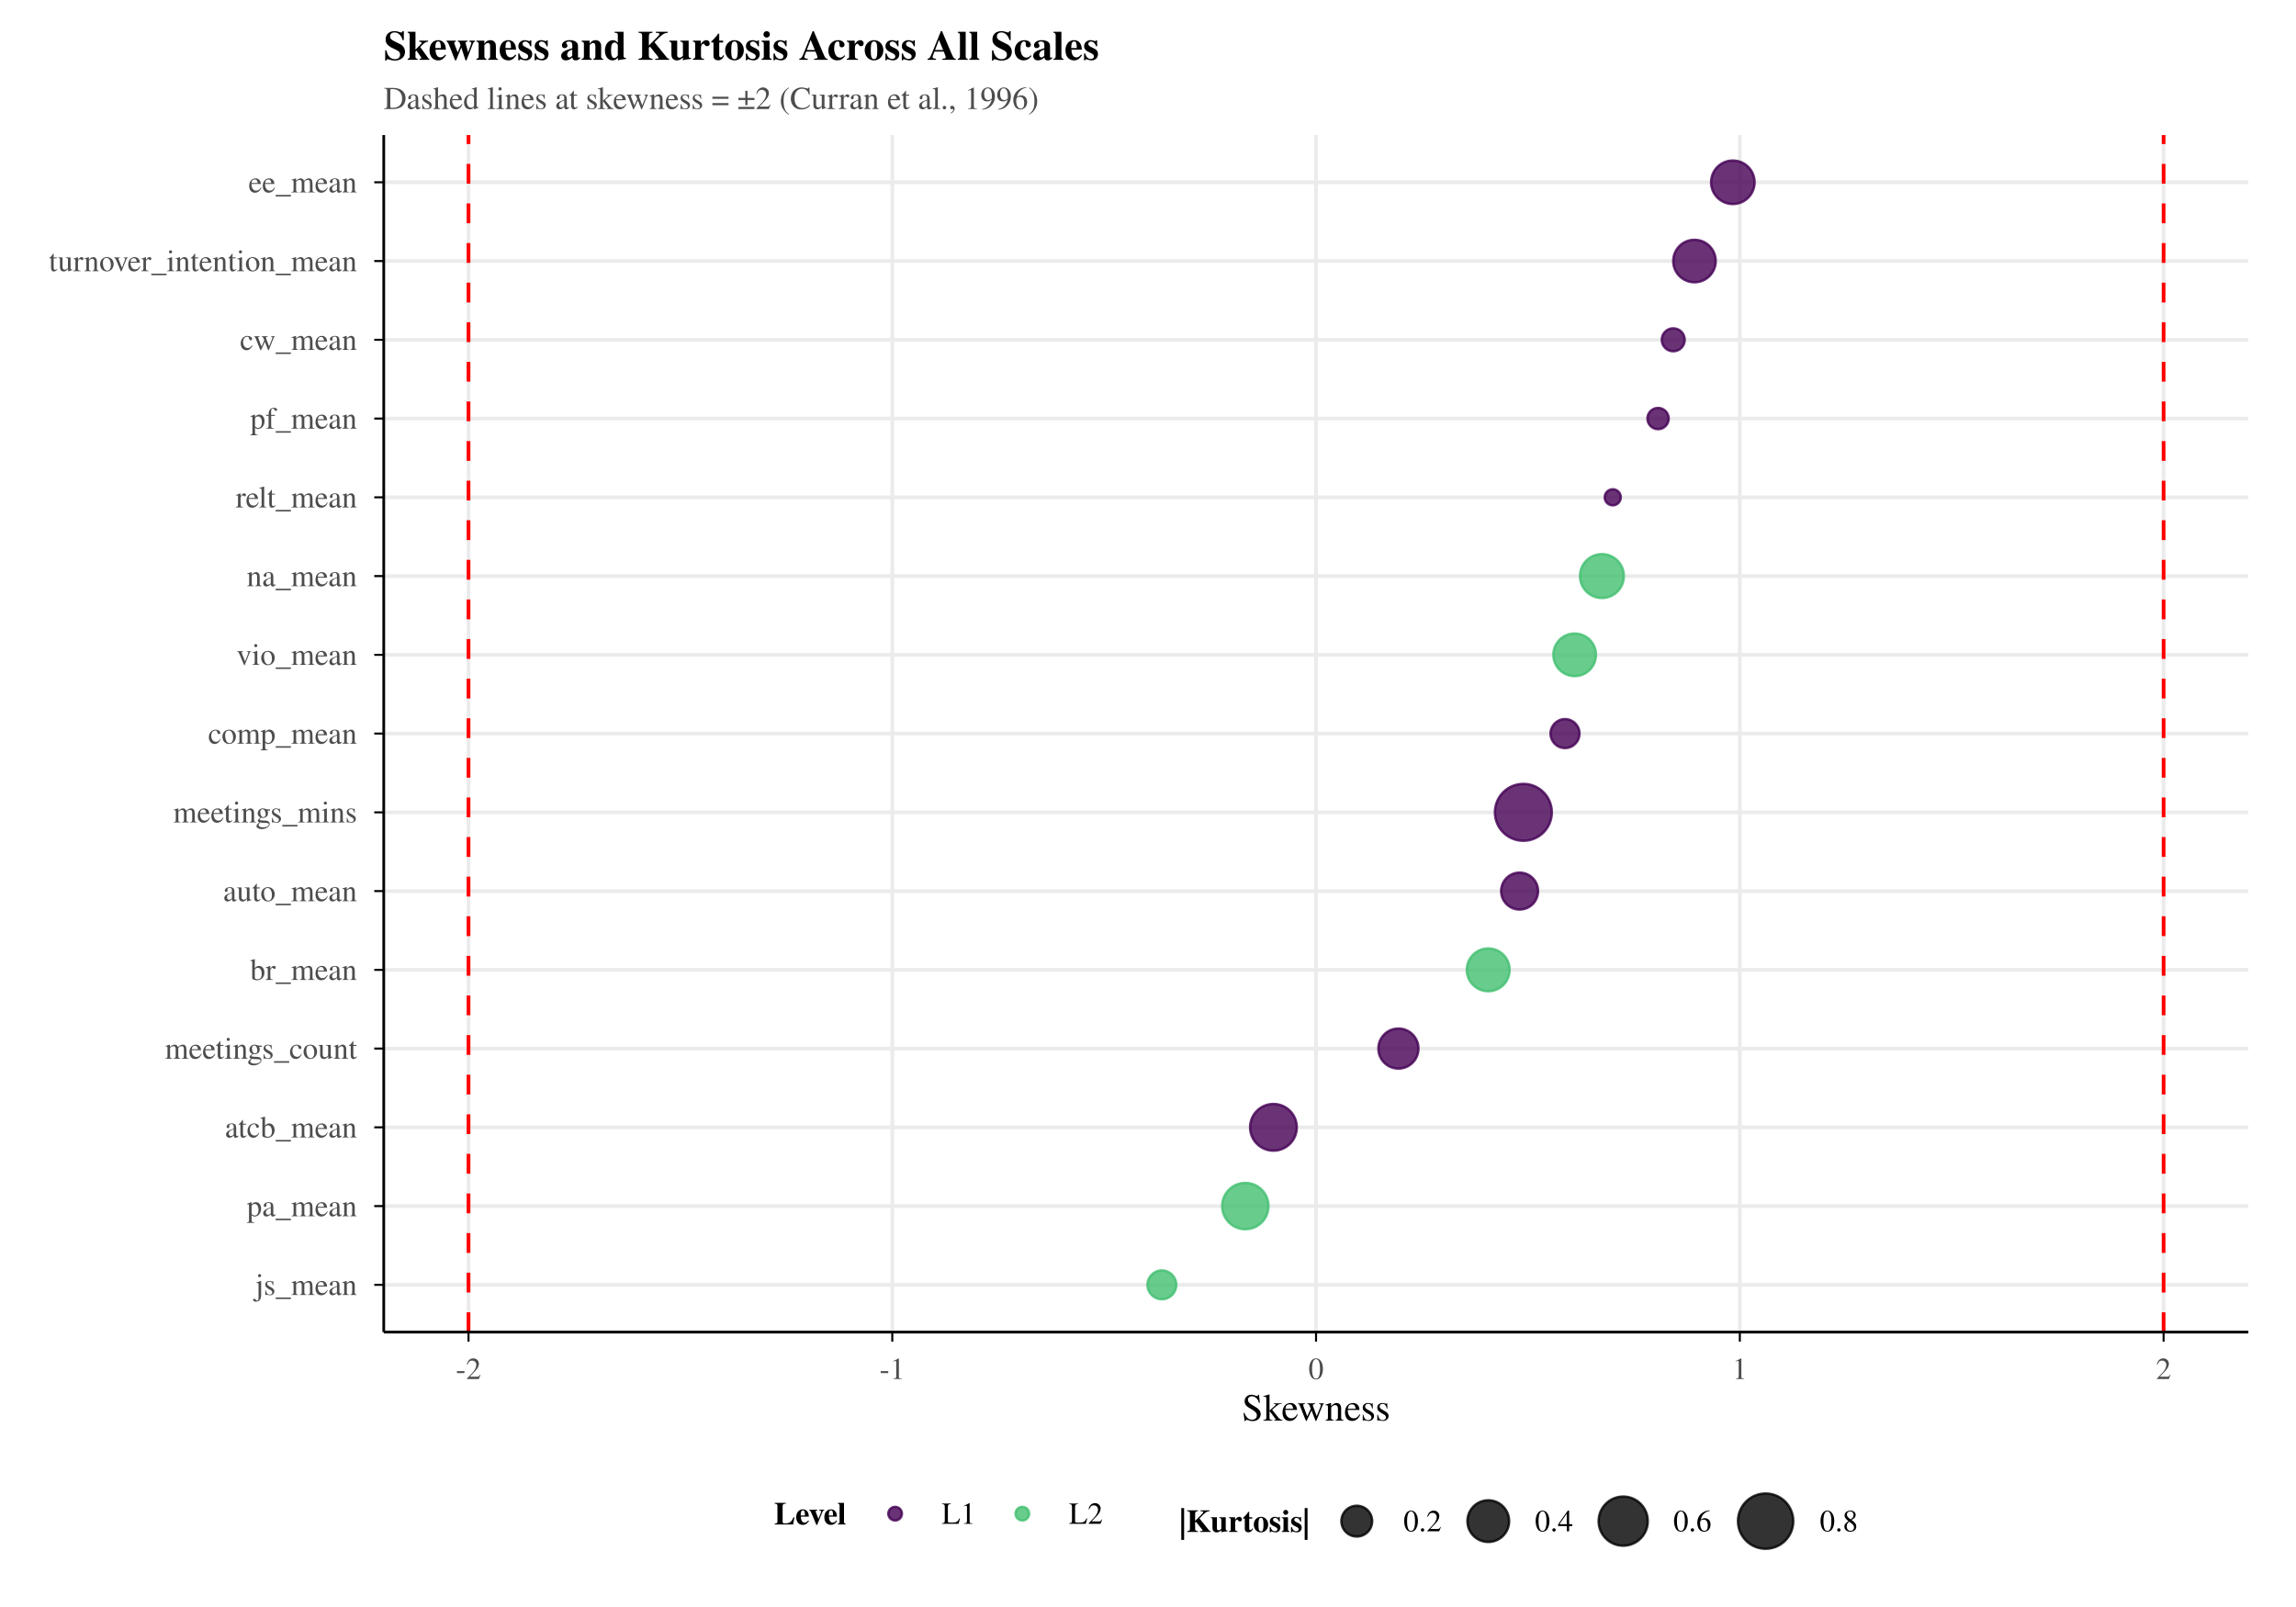
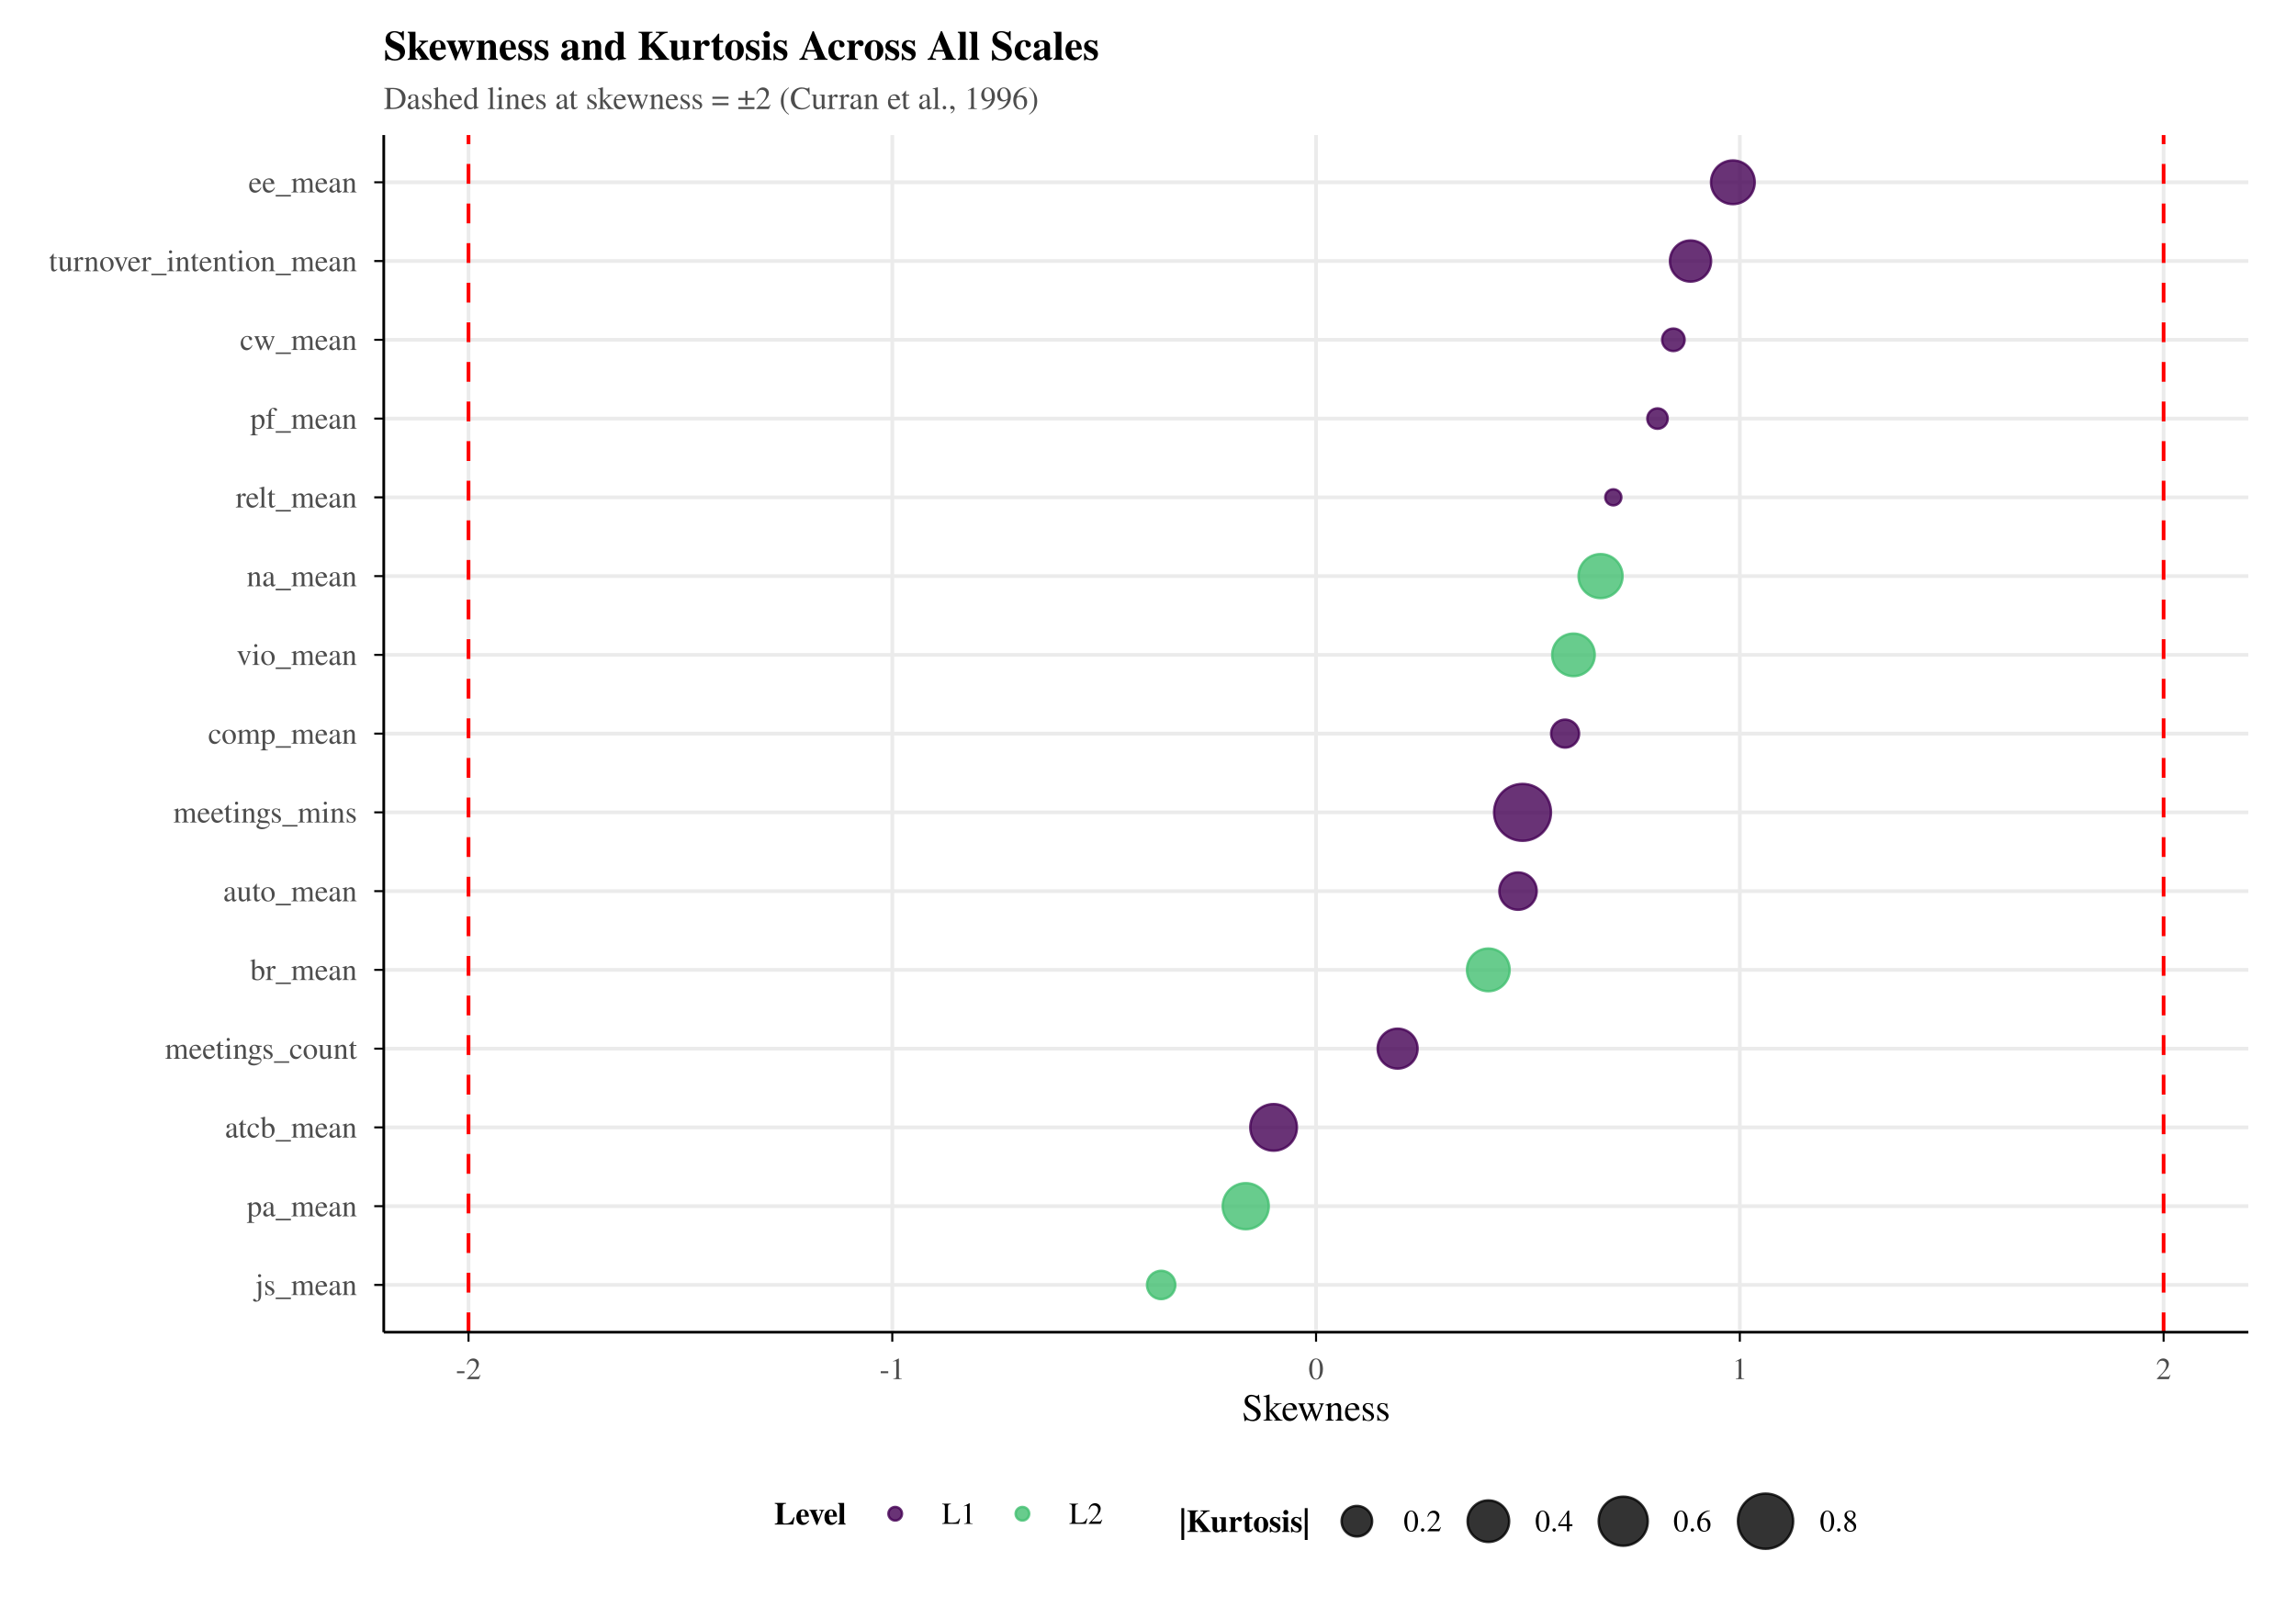
<svg xmlns="http://www.w3.org/2000/svg" width="720.00pt" height="504.00pt" viewBox="0 0 720.00 504.00">
  <g class="svglite">
    <defs>
      <style type="text/css">
    .svglite line, .svglite polyline, .svglite polygon, .svglite path, .svglite rect, .svglite circle {
      fill: none;
      stroke: #000000;
      stroke-linecap: round;
      stroke-linejoin: round;
      stroke-miterlimit: 10.00;
    }
    .svglite text {
      white-space: pre;
    }
    .svglite g.glyphgroup path {
      fill: inherit;
      stroke: none;
    }
  </style>
    </defs>
    <rect width="100%" height="100%" style="stroke: none; fill: #FFFFFF;" />
    <defs>
      <clipPath id="cpMC4wMHw3MjAuMDB8MC4wMHw1MDQuMDA=">
        <rect x="0.00" y="0.00" width="720.00" height="504.00" />
      </clipPath>
    </defs>
    <g clip-path="url(#cpMC4wMHw3MjAuMDB8MC4wMHw1MDQuMDA=)">
      <rect x="0" y="-0" width="720.00" height="504.00" style="stroke-width: 1.16; stroke: none; fill: #FFFFFF;" />
    </g>
    <defs>
-       <clipPath id="cpMTIwLjM0fDcwNS4wNnw0Mi4zNXw0MTcuNzg=">
-         <rect x="120.34" y="42.35" width="584.71" height="375.43" />
+       <clipPath id="cpMTIwLjM0fDcwNS4wNnw0Mi4zNXw0MTcuODE=">
+         <rect x="120.34" y="42.35" width="584.71" height="375.46" />
      </clipPath>
    </defs>
-     <g clip-path="url(#cpMTIwLjM0fDcwNS4wNnw0Mi4zNXw0MTcuNzg=)">
-       <polyline points="120.34,402.96 705.06,402.96 " style="stroke-width: 1.16; stroke: #EBEBEB; stroke-linecap: butt;" />
-       <polyline points="120.34,378.26 705.06,378.26 " style="stroke-width: 1.16; stroke: #EBEBEB; stroke-linecap: butt;" />
-       <polyline points="120.34,353.56 705.06,353.56 " style="stroke-width: 1.16; stroke: #EBEBEB; stroke-linecap: butt;" />
-       <polyline points="120.34,328.86 705.06,328.86 " style="stroke-width: 1.16; stroke: #EBEBEB; stroke-linecap: butt;" />
-       <polyline points="120.34,304.17 705.06,304.17 " style="stroke-width: 1.16; stroke: #EBEBEB; stroke-linecap: butt;" />
-       <polyline points="120.34,279.47 705.06,279.47 " style="stroke-width: 1.16; stroke: #EBEBEB; stroke-linecap: butt;" />
-       <polyline points="120.34,254.77 705.06,254.77 " style="stroke-width: 1.16; stroke: #EBEBEB; stroke-linecap: butt;" />
-       <polyline points="120.34,230.07 705.06,230.07 " style="stroke-width: 1.16; stroke: #EBEBEB; stroke-linecap: butt;" />
-       <polyline points="120.34,205.37 705.06,205.37 " style="stroke-width: 1.16; stroke: #EBEBEB; stroke-linecap: butt;" />
-       <polyline points="120.34,180.67 705.06,180.67 " style="stroke-width: 1.16; stroke: #EBEBEB; stroke-linecap: butt;" />
-       <polyline points="120.34,155.97 705.06,155.97 " style="stroke-width: 1.16; stroke: #EBEBEB; stroke-linecap: butt;" />
-       <polyline points="120.34,131.27 705.06,131.27 " style="stroke-width: 1.16; stroke: #EBEBEB; stroke-linecap: butt;" />
+     <g clip-path="url(#cpMTIwLjM0fDcwNS4wNnw0Mi4zNXw0MTcuODE=)">
+       <polyline points="120.34,402.99 705.06,402.99 " style="stroke-width: 1.16; stroke: #EBEBEB; stroke-linecap: butt;" />
+       <polyline points="120.34,378.29 705.06,378.29 " style="stroke-width: 1.16; stroke: #EBEBEB; stroke-linecap: butt;" />
+       <polyline points="120.34,353.58 705.06,353.58 " style="stroke-width: 1.16; stroke: #EBEBEB; stroke-linecap: butt;" />
+       <polyline points="120.34,328.88 705.06,328.88 " style="stroke-width: 1.16; stroke: #EBEBEB; stroke-linecap: butt;" />
+       <polyline points="120.34,304.18 705.06,304.18 " style="stroke-width: 1.16; stroke: #EBEBEB; stroke-linecap: butt;" />
+       <polyline points="120.34,279.48 705.06,279.48 " style="stroke-width: 1.16; stroke: #EBEBEB; stroke-linecap: butt;" />
+       <polyline points="120.34,254.78 705.06,254.78 " style="stroke-width: 1.16; stroke: #EBEBEB; stroke-linecap: butt;" />
+       <polyline points="120.34,230.08 705.06,230.08 " style="stroke-width: 1.16; stroke: #EBEBEB; stroke-linecap: butt;" />
+       <polyline points="120.34,205.38 705.06,205.38 " style="stroke-width: 1.16; stroke: #EBEBEB; stroke-linecap: butt;" />
+       <polyline points="120.34,180.68 705.06,180.68 " style="stroke-width: 1.16; stroke: #EBEBEB; stroke-linecap: butt;" />
+       <polyline points="120.34,155.98 705.06,155.98 " style="stroke-width: 1.16; stroke: #EBEBEB; stroke-linecap: butt;" />
+       <polyline points="120.34,131.28 705.06,131.28 " style="stroke-width: 1.16; stroke: #EBEBEB; stroke-linecap: butt;" />
      <polyline points="120.34,106.57 705.06,106.57 " style="stroke-width: 1.16; stroke: #EBEBEB; stroke-linecap: butt;" />
      <polyline points="120.34,81.87 705.06,81.87 " style="stroke-width: 1.16; stroke: #EBEBEB; stroke-linecap: butt;" />
      <polyline points="120.34,57.17 705.06,57.17 " style="stroke-width: 1.16; stroke: #EBEBEB; stroke-linecap: butt;" />
-       <polyline points="146.92,417.78 146.92,42.35 " style="stroke-width: 1.16; stroke: #EBEBEB; stroke-linecap: butt;" />
-       <polyline points="279.81,417.78 279.81,42.35 " style="stroke-width: 1.16; stroke: #EBEBEB; stroke-linecap: butt;" />
-       <polyline points="412.70,417.78 412.70,42.35 " style="stroke-width: 1.16; stroke: #EBEBEB; stroke-linecap: butt;" />
-       <polyline points="545.59,417.78 545.59,42.35 " style="stroke-width: 1.16; stroke: #EBEBEB; stroke-linecap: butt;" />
-       <polyline points="678.48,417.78 678.48,42.35 " style="stroke-width: 1.16; stroke: #EBEBEB; stroke-linecap: butt;" />
-       <circle cx="519.95" cy="131.27" r="3.33" style="stroke-width: 0.77; stroke: #440154; stroke-opacity: 0.80; fill: #440154; fill-opacity: 0.80;" />
-       <circle cx="524.71" cy="106.57" r="3.60" style="stroke-width: 0.77; stroke: #440154; stroke-opacity: 0.80; fill: #440154; fill-opacity: 0.80;" />
-       <circle cx="543.40" cy="57.17" r="6.82" style="stroke-width: 0.77; stroke: #440154; stroke-opacity: 0.80; fill: #440154; fill-opacity: 0.80;" />
-       <circle cx="490.77" cy="230.07" r="4.54" style="stroke-width: 0.77; stroke: #440154; stroke-opacity: 0.80; fill: #440154; fill-opacity: 0.80;" />
-       <circle cx="476.53" cy="279.47" r="5.79" style="stroke-width: 0.77; stroke: #440154; stroke-opacity: 0.80; fill: #440154; fill-opacity: 0.80;" />
-       <circle cx="505.74" cy="155.97" r="2.52" style="stroke-width: 0.77; stroke: #440154; stroke-opacity: 0.80; fill: #440154; fill-opacity: 0.80;" />
-       <circle cx="399.34" cy="353.56" r="7.32" style="stroke-width: 0.77; stroke: #440154; stroke-opacity: 0.80; fill: #440154; fill-opacity: 0.80;" />
-       <circle cx="531.37" cy="81.87" r="6.66" style="stroke-width: 0.77; stroke: #440154; stroke-opacity: 0.80; fill: #440154; fill-opacity: 0.80;" />
-       <circle cx="438.53" cy="328.86" r="6.28" style="stroke-width: 0.77; stroke: #440154; stroke-opacity: 0.80; fill: #440154; fill-opacity: 0.80;" />
-       <circle cx="477.71" cy="254.77" r="8.92" style="stroke-width: 0.77; stroke: #440154; stroke-opacity: 0.80; fill: #440154; fill-opacity: 0.80;" />
-       <circle cx="390.52" cy="378.26" r="7.26" style="stroke-width: 0.77; stroke: #43BF71; stroke-opacity: 0.80; fill: #43BF71; fill-opacity: 0.80;" />
-       <circle cx="502.35" cy="180.67" r="6.88" style="stroke-width: 0.77; stroke: #43BF71; stroke-opacity: 0.80; fill: #43BF71; fill-opacity: 0.80;" />
-       <circle cx="466.69" cy="304.17" r="6.71" style="stroke-width: 0.77; stroke: #43BF71; stroke-opacity: 0.80; fill: #43BF71; fill-opacity: 0.80;" />
-       <circle cx="493.80" cy="205.37" r="6.68" style="stroke-width: 0.77; stroke: #43BF71; stroke-opacity: 0.80; fill: #43BF71; fill-opacity: 0.80;" />
-       <circle cx="364.35" cy="402.96" r="4.52" style="stroke-width: 0.77; stroke: #43BF71; stroke-opacity: 0.80; fill: #43BF71; fill-opacity: 0.80;" />
-       <line x1="146.92" y1="417.78" x2="146.92" y2="42.35" style="stroke-width: 1.16; stroke: #FF0000; stroke-dasharray: 6.21,6.21; stroke-linecap: butt;" />
-       <line x1="678.48" y1="417.78" x2="678.48" y2="42.35" style="stroke-width: 1.16; stroke: #FF0000; stroke-dasharray: 6.21,6.21; stroke-linecap: butt;" />
+       <polyline points="146.92,417.81 146.92,42.35 " style="stroke-width: 1.16; stroke: #EBEBEB; stroke-linecap: butt;" />
+       <polyline points="279.81,417.81 279.81,42.35 " style="stroke-width: 1.16; stroke: #EBEBEB; stroke-linecap: butt;" />
+       <polyline points="412.70,417.81 412.70,42.35 " style="stroke-width: 1.16; stroke: #EBEBEB; stroke-linecap: butt;" />
+       <polyline points="545.59,417.81 545.59,42.35 " style="stroke-width: 1.16; stroke: #EBEBEB; stroke-linecap: butt;" />
+       <polyline points="678.48,417.81 678.48,42.35 " style="stroke-width: 1.16; stroke: #EBEBEB; stroke-linecap: butt;" />
+       <circle cx="519.78" cy="131.28" r="3.20" style="stroke-width: 0.77; stroke: #440154; stroke-opacity: 0.80; fill: #440154; fill-opacity: 0.80;" />
+       <circle cx="524.75" cy="106.57" r="3.53" style="stroke-width: 0.77; stroke: #440154; stroke-opacity: 0.80; fill: #440154; fill-opacity: 0.80;" />
+       <circle cx="543.41" cy="57.17" r="6.85" style="stroke-width: 0.77; stroke: #440154; stroke-opacity: 0.80; fill: #440154; fill-opacity: 0.80;" />
+       <circle cx="490.80" cy="230.08" r="4.38" style="stroke-width: 0.77; stroke: #440154; stroke-opacity: 0.80; fill: #440154; fill-opacity: 0.80;" />
+       <circle cx="476.04" cy="279.48" r="5.85" style="stroke-width: 0.77; stroke: #440154; stroke-opacity: 0.80; fill: #440154; fill-opacity: 0.80;" />
+       <circle cx="505.92" cy="155.98" r="2.52" style="stroke-width: 0.77; stroke: #440154; stroke-opacity: 0.80; fill: #440154; fill-opacity: 0.80;" />
+       <circle cx="399.39" cy="353.58" r="7.31" style="stroke-width: 0.77; stroke: #440154; stroke-opacity: 0.80; fill: #440154; fill-opacity: 0.80;" />
+       <circle cx="530.13" cy="81.87" r="6.45" style="stroke-width: 0.77; stroke: #440154; stroke-opacity: 0.80; fill: #440154; fill-opacity: 0.80;" />
+       <circle cx="438.28" cy="328.88" r="6.26" style="stroke-width: 0.77; stroke: #440154; stroke-opacity: 0.80; fill: #440154; fill-opacity: 0.80;" />
+       <circle cx="477.45" cy="254.78" r="8.92" style="stroke-width: 0.77; stroke: #440154; stroke-opacity: 0.80; fill: #440154; fill-opacity: 0.80;" />
+       <circle cx="390.65" cy="378.29" r="7.22" style="stroke-width: 0.77; stroke: #43BF71; stroke-opacity: 0.80; fill: #43BF71; fill-opacity: 0.80;" />
+       <circle cx="501.92" cy="180.68" r="6.90" style="stroke-width: 0.77; stroke: #43BF71; stroke-opacity: 0.80; fill: #43BF71; fill-opacity: 0.80;" />
+       <circle cx="466.72" cy="304.18" r="6.69" style="stroke-width: 0.77; stroke: #43BF71; stroke-opacity: 0.80; fill: #43BF71; fill-opacity: 0.80;" />
+       <circle cx="493.42" cy="205.38" r="6.67" style="stroke-width: 0.77; stroke: #43BF71; stroke-opacity: 0.80; fill: #43BF71; fill-opacity: 0.80;" />
+       <circle cx="364.13" cy="402.99" r="4.44" style="stroke-width: 0.77; stroke: #43BF71; stroke-opacity: 0.80; fill: #43BF71; fill-opacity: 0.80;" />
+       <line x1="146.92" y1="417.81" x2="146.92" y2="42.35" style="stroke-width: 1.16; stroke: #FF0000; stroke-dasharray: 6.21,6.21; stroke-linecap: butt;" />
+       <line x1="678.48" y1="417.81" x2="678.48" y2="42.35" style="stroke-width: 1.16; stroke: #FF0000; stroke-dasharray: 6.21,6.21; stroke-linecap: butt;" />
    </g>
    <g clip-path="url(#cpMC4wMHw3MjAuMDB8MC4wMHw1MDQuMDA=)">
-       <polyline points="120.34,417.78 120.34,42.35 " style="stroke-width: 0.85; stroke-linecap: butt;" />
-       <text x="111.98" y="406.14" text-anchor="end" style="font-size: 9.60px;fill: #4D4D4D; font-family: &quot;Times&quot;;" textLength="32.00px" lengthAdjust="spacingAndGlyphs">js_mean</text>
-       <text x="111.98" y="381.44" text-anchor="end" style="font-size: 9.60px;fill: #4D4D4D; font-family: &quot;Times&quot;;" textLength="34.66px" lengthAdjust="spacingAndGlyphs">pa_mean</text>
-       <text x="111.98" y="356.74" text-anchor="end" style="font-size: 9.60px;fill: #4D4D4D; font-family: &quot;Times&quot;;" textLength="41.59px" lengthAdjust="spacingAndGlyphs">atcb_mean</text>
-       <text x="111.98" y="332.04" text-anchor="end" style="font-size: 9.60px;fill: #4D4D4D; font-family: &quot;Times&quot;;" textLength="60.80px" lengthAdjust="spacingAndGlyphs">meetings_count</text>
-       <text x="111.98" y="307.34" text-anchor="end" style="font-size: 9.60px;fill: #4D4D4D; font-family: &quot;Times&quot;;" textLength="33.58px" lengthAdjust="spacingAndGlyphs">br_mean</text>
-       <text x="111.98" y="282.64" text-anchor="end" style="font-size: 9.60px;fill: #4D4D4D; font-family: &quot;Times&quot;;" textLength="42.12px" lengthAdjust="spacingAndGlyphs">auto_mean</text>
-       <text x="111.98" y="257.94" text-anchor="end" style="font-size: 9.60px;fill: #4D4D4D; font-family: &quot;Times&quot;;" textLength="58.14px" lengthAdjust="spacingAndGlyphs">meetings_mins</text>
-       <text x="111.98" y="233.24" text-anchor="end" style="font-size: 9.60px;fill: #4D4D4D; font-family: &quot;Times&quot;;" textLength="46.92px" lengthAdjust="spacingAndGlyphs">comp_mean</text>
-       <text x="111.98" y="208.54" text-anchor="end" style="font-size: 9.60px;fill: #4D4D4D; font-family: &quot;Times&quot;;" textLength="37.86px" lengthAdjust="spacingAndGlyphs">vio_mean</text>
-       <text x="111.98" y="183.84" text-anchor="end" style="font-size: 9.60px;fill: #4D4D4D; font-family: &quot;Times&quot;;" textLength="34.66px" lengthAdjust="spacingAndGlyphs">na_mean</text>
-       <text x="111.98" y="159.14" text-anchor="end" style="font-size: 9.60px;fill: #4D4D4D; font-family: &quot;Times&quot;;" textLength="38.39px" lengthAdjust="spacingAndGlyphs">relt_mean</text>
-       <text x="111.98" y="134.44" text-anchor="end" style="font-size: 9.60px;fill: #4D4D4D; font-family: &quot;Times&quot;;" textLength="33.58px" lengthAdjust="spacingAndGlyphs">pf_mean</text>
+       <polyline points="120.34,417.81 120.34,42.35 " style="stroke-width: 0.85; stroke-linecap: butt;" />
+       <text x="111.98" y="406.16" text-anchor="end" style="font-size: 9.60px;fill: #4D4D4D; font-family: &quot;Times&quot;;" textLength="32.00px" lengthAdjust="spacingAndGlyphs">js_mean</text>
+       <text x="111.98" y="381.46" text-anchor="end" style="font-size: 9.60px;fill: #4D4D4D; font-family: &quot;Times&quot;;" textLength="34.66px" lengthAdjust="spacingAndGlyphs">pa_mean</text>
+       <text x="111.98" y="356.76" text-anchor="end" style="font-size: 9.60px;fill: #4D4D4D; font-family: &quot;Times&quot;;" textLength="41.59px" lengthAdjust="spacingAndGlyphs">atcb_mean</text>
+       <text x="111.98" y="332.06" text-anchor="end" style="font-size: 9.60px;fill: #4D4D4D; font-family: &quot;Times&quot;;" textLength="60.80px" lengthAdjust="spacingAndGlyphs">meetings_count</text>
+       <text x="111.98" y="307.36" text-anchor="end" style="font-size: 9.60px;fill: #4D4D4D; font-family: &quot;Times&quot;;" textLength="33.58px" lengthAdjust="spacingAndGlyphs">br_mean</text>
+       <text x="111.98" y="282.66" text-anchor="end" style="font-size: 9.60px;fill: #4D4D4D; font-family: &quot;Times&quot;;" textLength="42.12px" lengthAdjust="spacingAndGlyphs">auto_mean</text>
+       <text x="111.98" y="257.96" text-anchor="end" style="font-size: 9.60px;fill: #4D4D4D; font-family: &quot;Times&quot;;" textLength="58.14px" lengthAdjust="spacingAndGlyphs">meetings_mins</text>
+       <text x="111.98" y="233.25" text-anchor="end" style="font-size: 9.60px;fill: #4D4D4D; font-family: &quot;Times&quot;;" textLength="46.92px" lengthAdjust="spacingAndGlyphs">comp_mean</text>
+       <text x="111.98" y="208.55" text-anchor="end" style="font-size: 9.60px;fill: #4D4D4D; font-family: &quot;Times&quot;;" textLength="37.86px" lengthAdjust="spacingAndGlyphs">vio_mean</text>
+       <text x="111.98" y="183.85" text-anchor="end" style="font-size: 9.60px;fill: #4D4D4D; font-family: &quot;Times&quot;;" textLength="34.66px" lengthAdjust="spacingAndGlyphs">na_mean</text>
+       <text x="111.98" y="159.15" text-anchor="end" style="font-size: 9.60px;fill: #4D4D4D; font-family: &quot;Times&quot;;" textLength="38.39px" lengthAdjust="spacingAndGlyphs">relt_mean</text>
+       <text x="111.98" y="134.45" text-anchor="end" style="font-size: 9.60px;fill: #4D4D4D; font-family: &quot;Times&quot;;" textLength="33.58px" lengthAdjust="spacingAndGlyphs">pf_mean</text>
      <text x="111.98" y="109.75" text-anchor="end" style="font-size: 9.60px;fill: #4D4D4D; font-family: &quot;Times&quot;;" textLength="36.78px" lengthAdjust="spacingAndGlyphs">cw_mean</text>
      <text x="111.98" y="85.05" text-anchor="end" style="font-size: 9.60px;fill: #4D4D4D; font-family: &quot;Times&quot;;" textLength="97.03px" lengthAdjust="spacingAndGlyphs">turnover_intention_mean</text>
      <text x="111.98" y="60.35" text-anchor="end" style="font-size: 9.60px;fill: #4D4D4D; font-family: &quot;Times&quot;;" textLength="34.12px" lengthAdjust="spacingAndGlyphs">ee_mean</text>
-       <polyline points="117.36,402.96 120.34,402.96 " style="stroke-width: 0.64; stroke-linecap: butt;" />
-       <polyline points="117.36,378.26 120.34,378.26 " style="stroke-width: 0.64; stroke-linecap: butt;" />
-       <polyline points="117.36,353.56 120.34,353.56 " style="stroke-width: 0.64; stroke-linecap: butt;" />
-       <polyline points="117.36,328.86 120.34,328.86 " style="stroke-width: 0.64; stroke-linecap: butt;" />
-       <polyline points="117.36,304.17 120.34,304.17 " style="stroke-width: 0.64; stroke-linecap: butt;" />
-       <polyline points="117.36,279.47 120.34,279.47 " style="stroke-width: 0.64; stroke-linecap: butt;" />
-       <polyline points="117.36,254.77 120.34,254.77 " style="stroke-width: 0.64; stroke-linecap: butt;" />
-       <polyline points="117.36,230.07 120.34,230.07 " style="stroke-width: 0.64; stroke-linecap: butt;" />
-       <polyline points="117.36,205.37 120.34,205.37 " style="stroke-width: 0.64; stroke-linecap: butt;" />
-       <polyline points="117.36,180.67 120.34,180.67 " style="stroke-width: 0.64; stroke-linecap: butt;" />
-       <polyline points="117.36,155.97 120.34,155.97 " style="stroke-width: 0.64; stroke-linecap: butt;" />
-       <polyline points="117.36,131.27 120.34,131.27 " style="stroke-width: 0.64; stroke-linecap: butt;" />
+       <polyline points="117.36,402.99 120.34,402.99 " style="stroke-width: 0.64; stroke-linecap: butt;" />
+       <polyline points="117.36,378.29 120.34,378.29 " style="stroke-width: 0.64; stroke-linecap: butt;" />
+       <polyline points="117.36,353.58 120.34,353.58 " style="stroke-width: 0.64; stroke-linecap: butt;" />
+       <polyline points="117.36,328.88 120.34,328.88 " style="stroke-width: 0.64; stroke-linecap: butt;" />
+       <polyline points="117.36,304.18 120.34,304.18 " style="stroke-width: 0.64; stroke-linecap: butt;" />
+       <polyline points="117.36,279.48 120.34,279.48 " style="stroke-width: 0.64; stroke-linecap: butt;" />
+       <polyline points="117.36,254.78 120.34,254.78 " style="stroke-width: 0.64; stroke-linecap: butt;" />
+       <polyline points="117.36,230.08 120.34,230.08 " style="stroke-width: 0.64; stroke-linecap: butt;" />
+       <polyline points="117.36,205.38 120.34,205.38 " style="stroke-width: 0.64; stroke-linecap: butt;" />
+       <polyline points="117.36,180.68 120.34,180.68 " style="stroke-width: 0.64; stroke-linecap: butt;" />
+       <polyline points="117.36,155.98 120.34,155.98 " style="stroke-width: 0.64; stroke-linecap: butt;" />
+       <polyline points="117.36,131.28 120.34,131.28 " style="stroke-width: 0.64; stroke-linecap: butt;" />
      <polyline points="117.36,106.57 120.34,106.57 " style="stroke-width: 0.64; stroke-linecap: butt;" />
      <polyline points="117.36,81.87 120.34,81.87 " style="stroke-width: 0.64; stroke-linecap: butt;" />
      <polyline points="117.36,57.17 120.34,57.17 " style="stroke-width: 0.64; stroke-linecap: butt;" />
-       <polyline points="120.34,417.78 705.06,417.78 " style="stroke-width: 0.85; stroke-linecap: butt;" />
-       <polyline points="146.92,420.77 146.92,417.78 " style="stroke-width: 0.64; stroke-linecap: butt;" />
-       <polyline points="279.81,420.77 279.81,417.78 " style="stroke-width: 0.64; stroke-linecap: butt;" />
-       <polyline points="412.70,420.77 412.70,417.78 " style="stroke-width: 0.64; stroke-linecap: butt;" />
-       <polyline points="545.59,420.77 545.59,417.78 " style="stroke-width: 0.64; stroke-linecap: butt;" />
-       <polyline points="678.48,420.77 678.48,417.78 " style="stroke-width: 0.64; stroke-linecap: butt;" />
-       <text x="146.92" y="432.50" text-anchor="middle" style="font-size: 9.60px;fill: #4D4D4D; font-family: &quot;Times&quot;;" textLength="7.98px" lengthAdjust="spacingAndGlyphs">-2</text>
-       <text x="279.81" y="432.50" text-anchor="middle" style="font-size: 9.60px;fill: #4D4D4D; font-family: &quot;Times&quot;;" textLength="7.98px" lengthAdjust="spacingAndGlyphs">-1</text>
-       <text x="412.70" y="432.50" text-anchor="middle" style="font-size: 9.60px;fill: #4D4D4D; font-family: &quot;Times&quot;;" textLength="4.80px" lengthAdjust="spacingAndGlyphs">0</text>
-       <text x="545.59" y="432.50" text-anchor="middle" style="font-size: 9.60px;fill: #4D4D4D; font-family: &quot;Times&quot;;" textLength="4.80px" lengthAdjust="spacingAndGlyphs">1</text>
-       <text x="678.48" y="432.50" text-anchor="middle" style="font-size: 9.60px;fill: #4D4D4D; font-family: &quot;Times&quot;;" textLength="4.80px" lengthAdjust="spacingAndGlyphs">2</text>
-       <text x="412.70" y="445.53" text-anchor="middle" style="font-size: 12.00px; font-family: &quot;Times&quot;;" textLength="47.34px" lengthAdjust="spacingAndGlyphs">Skewness</text>
-       <text x="242.75" y="478.11" style="font-size: 10.00px; font-weight: bold; font-family: &quot;Times&quot;;" textLength="23.33px" lengthAdjust="spacingAndGlyphs">Level</text>
-       <circle cx="280.70" cy="474.73" r="2.13" style="stroke-width: 0.77; stroke: #440154; stroke-opacity: 0.80; fill: #440154; fill-opacity: 0.80;" />
-       <circle cx="320.59" cy="474.73" r="2.13" style="stroke-width: 0.77; stroke: #43BF71; stroke-opacity: 0.80; fill: #43BF71; fill-opacity: 0.80;" />
-       <text x="295.32" y="477.90" style="font-size: 9.60px; font-family: &quot;Times&quot;;" textLength="10.66px" lengthAdjust="spacingAndGlyphs">L1</text>
-       <text x="335.21" y="477.90" style="font-size: 9.60px; font-family: &quot;Times&quot;;" textLength="10.66px" lengthAdjust="spacingAndGlyphs">L2</text>
-       <text x="369.78" y="480.45" style="font-size: 10.00px; font-weight: bold; font-family: &quot;Times&quot;;" textLength="41.08px" lengthAdjust="spacingAndGlyphs">|Kurtosis|</text>
-       <circle cx="425.47" cy="477.07" r="4.82" style="stroke-width: 0.77; stroke: #000000; stroke-opacity: 0.80; fill: #000000; fill-opacity: 0.80;" />
-       <circle cx="466.71" cy="477.07" r="6.53" style="stroke-width: 0.77; stroke: #000000; stroke-opacity: 0.80; fill: #000000; fill-opacity: 0.80;" />
-       <circle cx="509.02" cy="477.07" r="7.70" style="stroke-width: 0.77; stroke: #000000; stroke-opacity: 0.80; fill: #000000; fill-opacity: 0.80;" />
-       <circle cx="553.68" cy="477.07" r="8.66" style="stroke-width: 0.77; stroke: #000000; stroke-opacity: 0.80; fill: #000000; fill-opacity: 0.80;" />
-       <text x="440.09" y="480.25" style="font-size: 9.60px; font-family: &quot;Times&quot;;" textLength="12.00px" lengthAdjust="spacingAndGlyphs">0.2</text>
-       <text x="481.32" y="480.25" style="font-size: 9.60px; font-family: &quot;Times&quot;;" textLength="12.00px" lengthAdjust="spacingAndGlyphs">0.4</text>
-       <text x="524.72" y="480.25" style="font-size: 9.60px; font-family: &quot;Times&quot;;" textLength="12.00px" lengthAdjust="spacingAndGlyphs">0.6</text>
-       <text x="570.65" y="480.25" style="font-size: 9.60px; font-family: &quot;Times&quot;;" textLength="12.00px" lengthAdjust="spacingAndGlyphs">0.8</text>
+       <polyline points="120.34,417.81 705.06,417.81 " style="stroke-width: 0.85; stroke-linecap: butt;" />
+       <polyline points="146.92,420.80 146.92,417.81 " style="stroke-width: 0.64; stroke-linecap: butt;" />
+       <polyline points="279.81,420.80 279.81,417.81 " style="stroke-width: 0.64; stroke-linecap: butt;" />
+       <polyline points="412.70,420.80 412.70,417.81 " style="stroke-width: 0.64; stroke-linecap: butt;" />
+       <polyline points="545.59,420.80 545.59,417.81 " style="stroke-width: 0.64; stroke-linecap: butt;" />
+       <polyline points="678.48,420.80 678.48,417.81 " style="stroke-width: 0.64; stroke-linecap: butt;" />
+       <text x="146.92" y="432.53" text-anchor="middle" style="font-size: 9.60px;fill: #4D4D4D; font-family: &quot;Times&quot;;" textLength="7.98px" lengthAdjust="spacingAndGlyphs">-2</text>
+       <text x="279.81" y="432.53" text-anchor="middle" style="font-size: 9.60px;fill: #4D4D4D; font-family: &quot;Times&quot;;" textLength="7.98px" lengthAdjust="spacingAndGlyphs">-1</text>
+       <text x="412.70" y="432.53" text-anchor="middle" style="font-size: 9.60px;fill: #4D4D4D; font-family: &quot;Times&quot;;" textLength="4.80px" lengthAdjust="spacingAndGlyphs">0</text>
+       <text x="545.59" y="432.53" text-anchor="middle" style="font-size: 9.60px;fill: #4D4D4D; font-family: &quot;Times&quot;;" textLength="4.80px" lengthAdjust="spacingAndGlyphs">1</text>
+       <text x="678.48" y="432.53" text-anchor="middle" style="font-size: 9.60px;fill: #4D4D4D; font-family: &quot;Times&quot;;" textLength="4.80px" lengthAdjust="spacingAndGlyphs">2</text>
+       <text x="412.70" y="445.55" text-anchor="middle" style="font-size: 12.00px; font-family: &quot;Times&quot;;" textLength="47.34px" lengthAdjust="spacingAndGlyphs">Skewness</text>
+       <text x="242.78" y="478.13" style="font-size: 10.00px; font-weight: bold; font-family: &quot;Times&quot;;" textLength="23.33px" lengthAdjust="spacingAndGlyphs">Level</text>
+       <circle cx="280.73" cy="474.75" r="2.13" style="stroke-width: 0.77; stroke: #440154; stroke-opacity: 0.80; fill: #440154; fill-opacity: 0.80;" />
+       <circle cx="320.62" cy="474.75" r="2.13" style="stroke-width: 0.77; stroke: #43BF71; stroke-opacity: 0.80; fill: #43BF71; fill-opacity: 0.80;" />
+       <text x="295.35" y="477.93" style="font-size: 9.60px; font-family: &quot;Times&quot;;" textLength="10.66px" lengthAdjust="spacingAndGlyphs">L1</text>
+       <text x="335.24" y="477.93" style="font-size: 9.60px; font-family: &quot;Times&quot;;" textLength="10.66px" lengthAdjust="spacingAndGlyphs">L2</text>
+       <text x="369.81" y="480.47" style="font-size: 10.00px; font-weight: bold; font-family: &quot;Times&quot;;" textLength="41.08px" lengthAdjust="spacingAndGlyphs">|Kurtosis|</text>
+       <circle cx="425.50" cy="477.09" r="4.78" style="stroke-width: 0.77; stroke: #000000; stroke-opacity: 0.80; fill: #000000; fill-opacity: 0.80;" />
+       <circle cx="466.74" cy="477.09" r="6.51" style="stroke-width: 0.77; stroke: #000000; stroke-opacity: 0.80; fill: #000000; fill-opacity: 0.80;" />
+       <circle cx="509.03" cy="477.09" r="7.69" style="stroke-width: 0.77; stroke: #000000; stroke-opacity: 0.80; fill: #000000; fill-opacity: 0.80;" />
+       <circle cx="553.66" cy="477.09" r="8.65" style="stroke-width: 0.77; stroke: #000000; stroke-opacity: 0.80; fill: #000000; fill-opacity: 0.80;" />
+       <text x="440.12" y="480.26" style="font-size: 9.60px; font-family: &quot;Times&quot;;" textLength="12.00px" lengthAdjust="spacingAndGlyphs">0.2</text>
+       <text x="481.35" y="480.26" style="font-size: 9.60px; font-family: &quot;Times&quot;;" textLength="12.00px" lengthAdjust="spacingAndGlyphs">0.4</text>
+       <text x="524.71" y="480.26" style="font-size: 9.60px; font-family: &quot;Times&quot;;" textLength="12.00px" lengthAdjust="spacingAndGlyphs">0.6</text>
+       <text x="570.62" y="480.26" style="font-size: 9.60px; font-family: &quot;Times&quot;;" textLength="12.00px" lengthAdjust="spacingAndGlyphs">0.8</text>
      <text x="120.34" y="34.19" style="font-size: 10.00px;fill: #4D4D4D; font-family: &quot;Times&quot;;" textLength="206.34px" lengthAdjust="spacingAndGlyphs">Dashed lines at skewness = ±2 (Curran et al., 1996)</text>
      <text x="120.34" y="18.75" style="font-size: 13.00px; font-weight: bold; font-family: &quot;Times&quot;;" textLength="224.09px" lengthAdjust="spacingAndGlyphs">Skewness and Kurtosis Across All Scales</text>
    </g>
  </g>
</svg>
